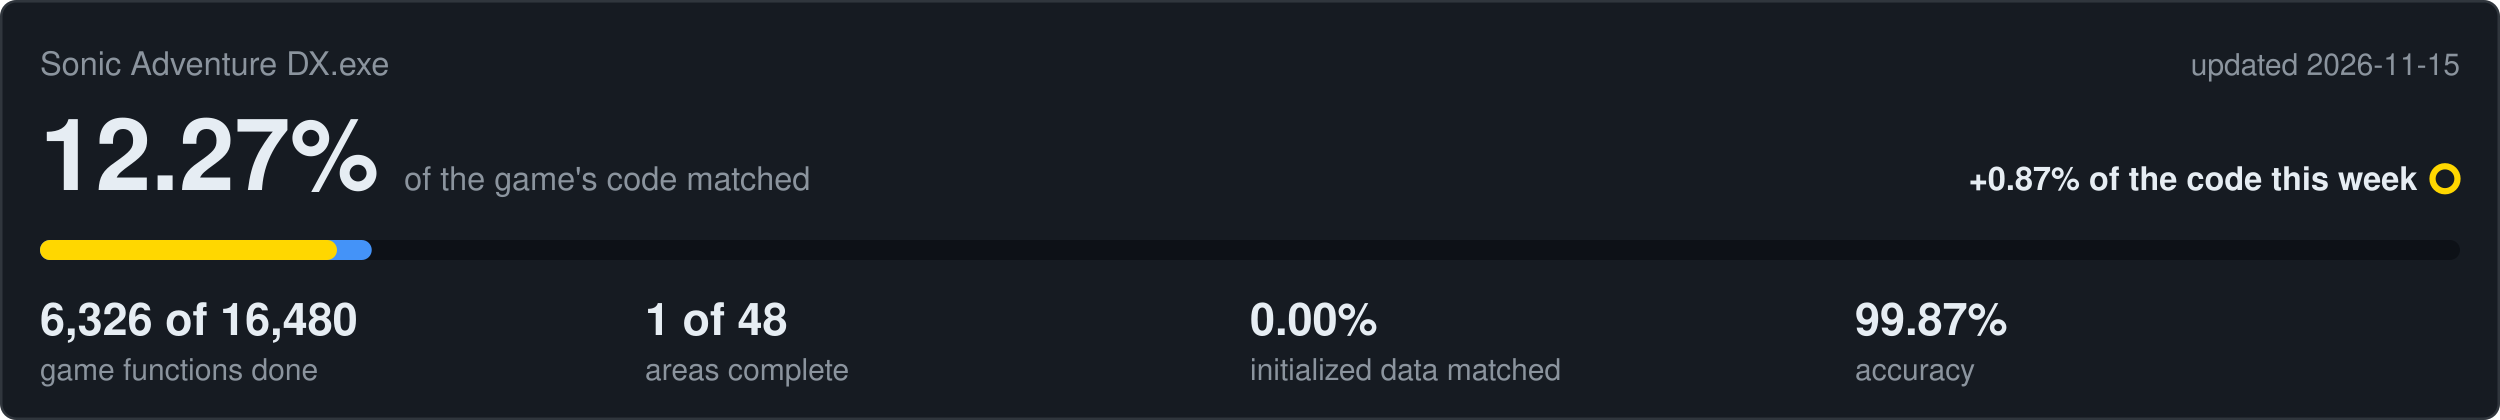
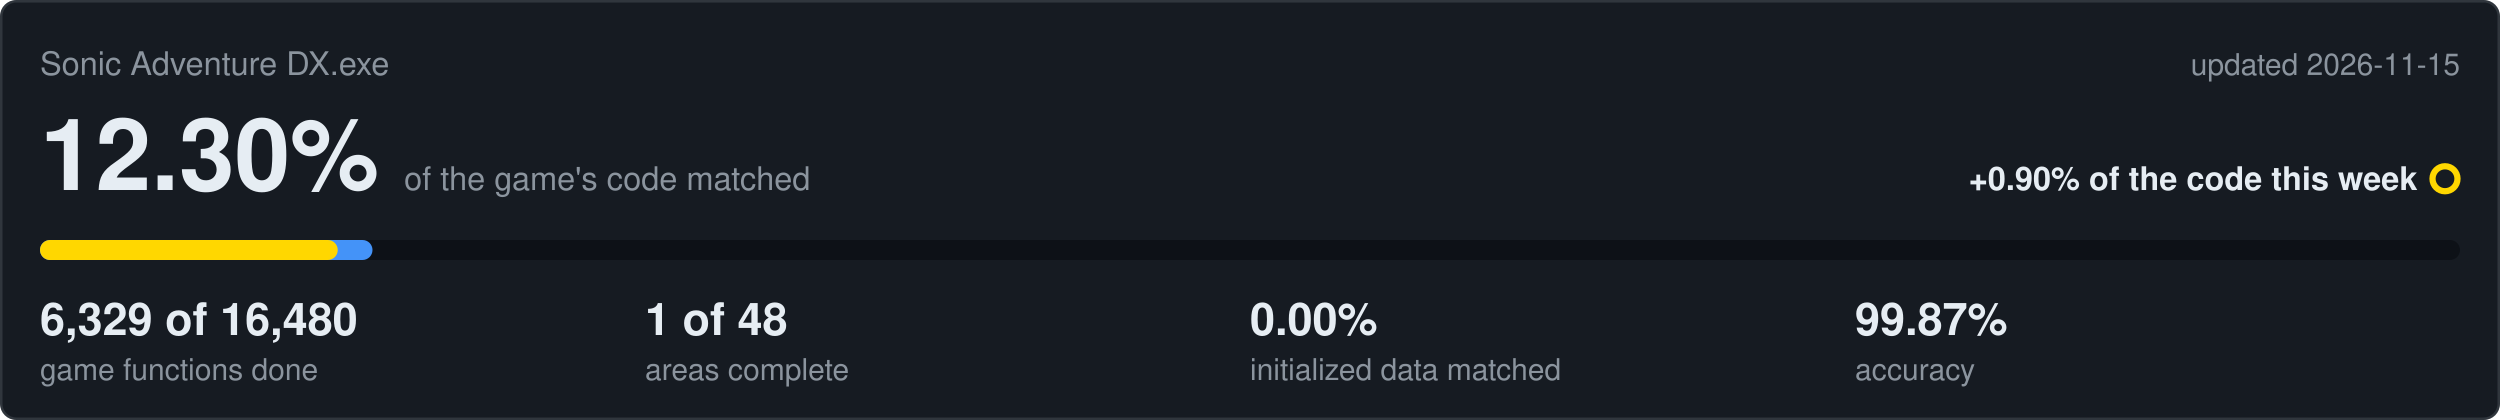
<svg xmlns="http://www.w3.org/2000/svg" viewBox="0 0 1000 168" width="1000" height="168">
  <rect x="0.5" y="0.5" width="999" height="167" rx="6" fill="#161b22" stroke="#30363d" />
  <text x="16" y="30" font-family="Segoe UI,Helvetica,Arial,sans-serif" font-size="13" fill="#8b949e">Sonic Adventure DX.exe</text>
  <text x="984" y="30" text-anchor="end" font-family="Segoe UI,Helvetica,Arial,sans-serif" font-size="12" fill="#8b949e">updated 2026-11-15</text>
-   <text x="16" y="76" font-family="Segoe UI,Helvetica,Arial,sans-serif" font-size="40" font-weight="600" fill="#e6edf3">12.27%<tspan dx="10" font-size="13" font-weight="400" fill="#8b949e">of the game's code matched</tspan>
+   <text x="16" y="76" font-family="Segoe UI,Helvetica,Arial,sans-serif" font-size="40" font-weight="600" fill="#e6edf3">12.30%<tspan dx="10" font-size="13" font-weight="400" fill="#8b949e">of the game's code matched</tspan>
  </text>
-   <text x="967" y="76" text-anchor="end" font-family="Segoe UI,Helvetica,Arial,sans-serif" font-size="13" font-weight="600" fill="#e6edf3">+0.87% of the code this week</text>
+   <text x="967" y="76" text-anchor="end" font-family="Segoe UI,Helvetica,Arial,sans-serif" font-size="13" font-weight="600" fill="#e6edf3">+0.90% of the code this week</text>
  <circle cx="978" cy="71.5" r="5" fill="none" stroke="#ffd700" stroke-width="2.5" />
  <rect x="16" y="96" width="968" height="8" rx="4" fill="#0d1117" />
-   <rect x="16" y="96" width="132.7" height="8" rx="4" fill="#4493f8" />
-   <rect x="16" y="96" width="118.8" height="8" rx="4" fill="#ffd700" />
-   <text x="16" y="134" font-family="Segoe UI,Helvetica,Arial,sans-serif" font-size="18" font-weight="600" fill="#e6edf3">6,326 of 16,480</text>
+   <rect x="16" y="96" width="133.0" height="8" rx="4" fill="#4493f8" />
+   <rect x="16" y="96" width="119.1" height="8" rx="4" fill="#ffd700" />
+   <text x="16" y="134" font-family="Segoe UI,Helvetica,Arial,sans-serif" font-size="18" font-weight="600" fill="#e6edf3">6,329 of 16,480</text>
  <text x="16" y="152" font-family="Segoe UI,Helvetica,Arial,sans-serif" font-size="12" fill="#8b949e">game functions done</text>
  <text x="258" y="134" font-family="Segoe UI,Helvetica,Arial,sans-serif" font-size="18" font-weight="600" fill="#e6edf3">1 of 48</text>
  <text x="258" y="152" font-family="Segoe UI,Helvetica,Arial,sans-serif" font-size="12" fill="#8b949e">areas complete</text>
  <text x="500" y="134" font-family="Segoe UI,Helvetica,Arial,sans-serif" font-size="18" font-weight="600" fill="#e6edf3">0.00%</text>
  <text x="500" y="152" font-family="Segoe UI,Helvetica,Arial,sans-serif" font-size="12" fill="#8b949e">initialized data matched</text>
  <text x="742" y="134" font-family="Segoe UI,Helvetica,Arial,sans-serif" font-size="18" font-weight="600" fill="#e6edf3">99.87%</text>
  <text x="742" y="152" font-family="Segoe UI,Helvetica,Arial,sans-serif" font-size="12" fill="#8b949e">accuracy</text>
</svg>
